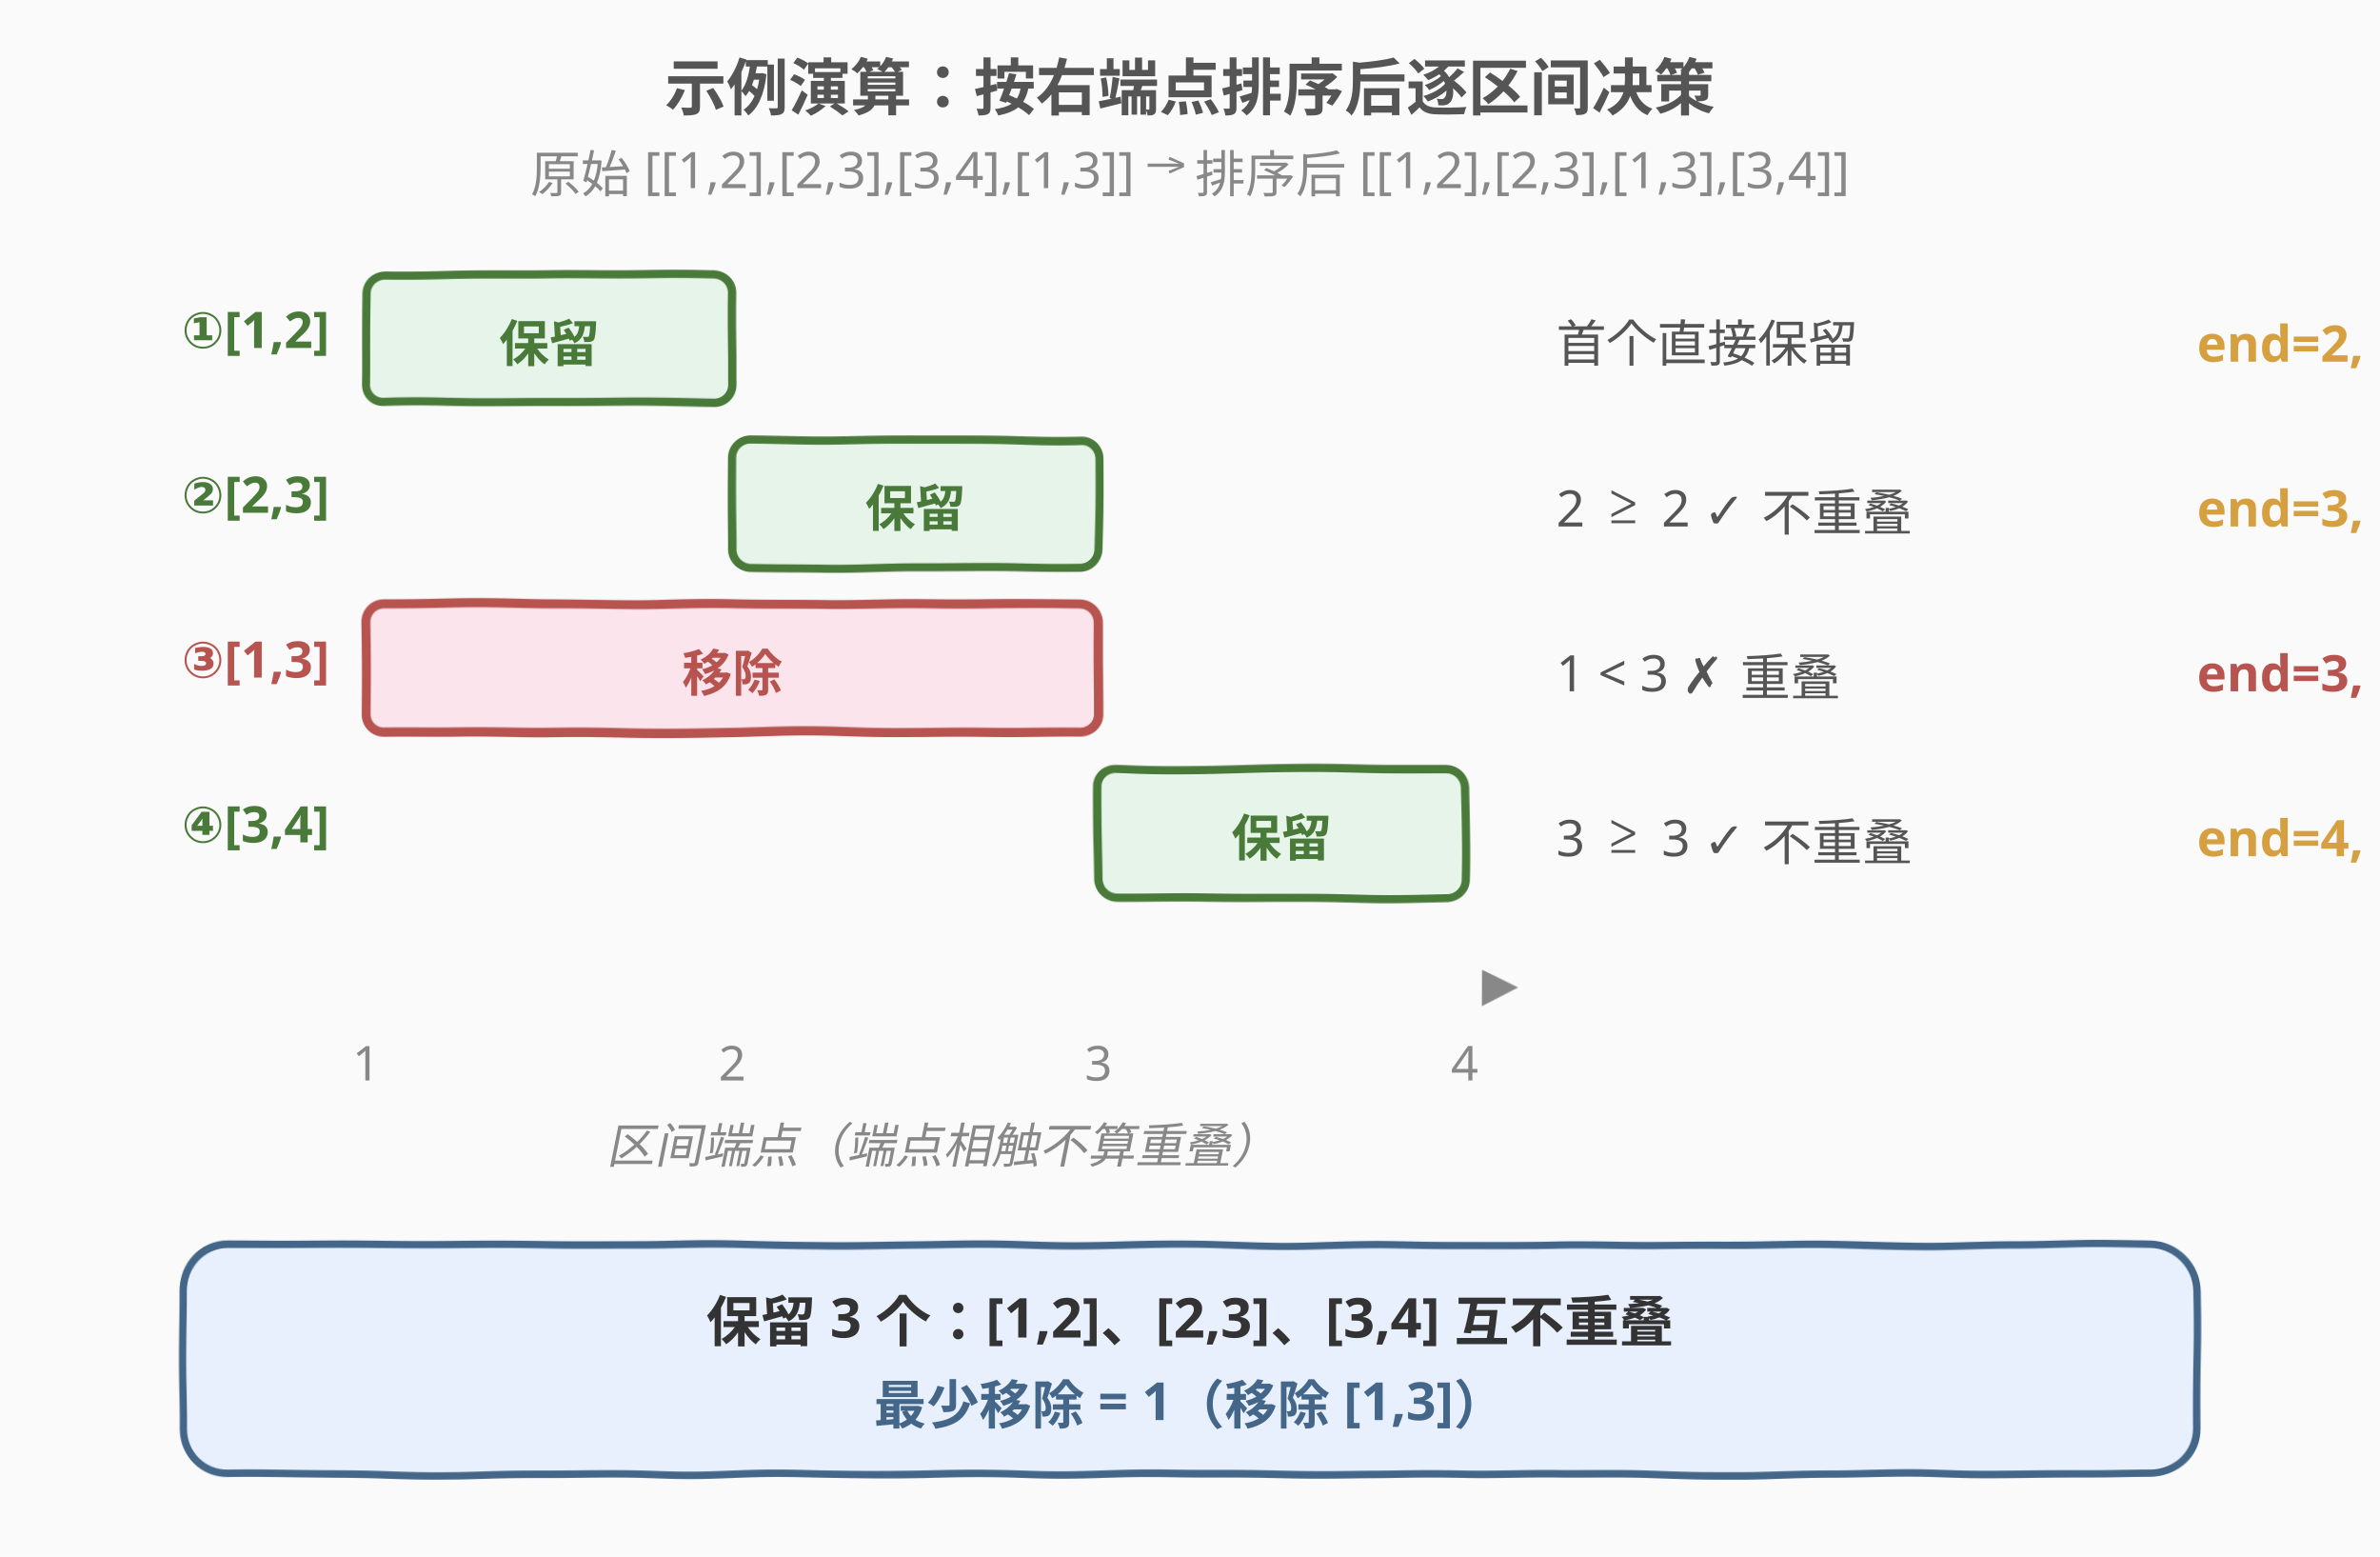
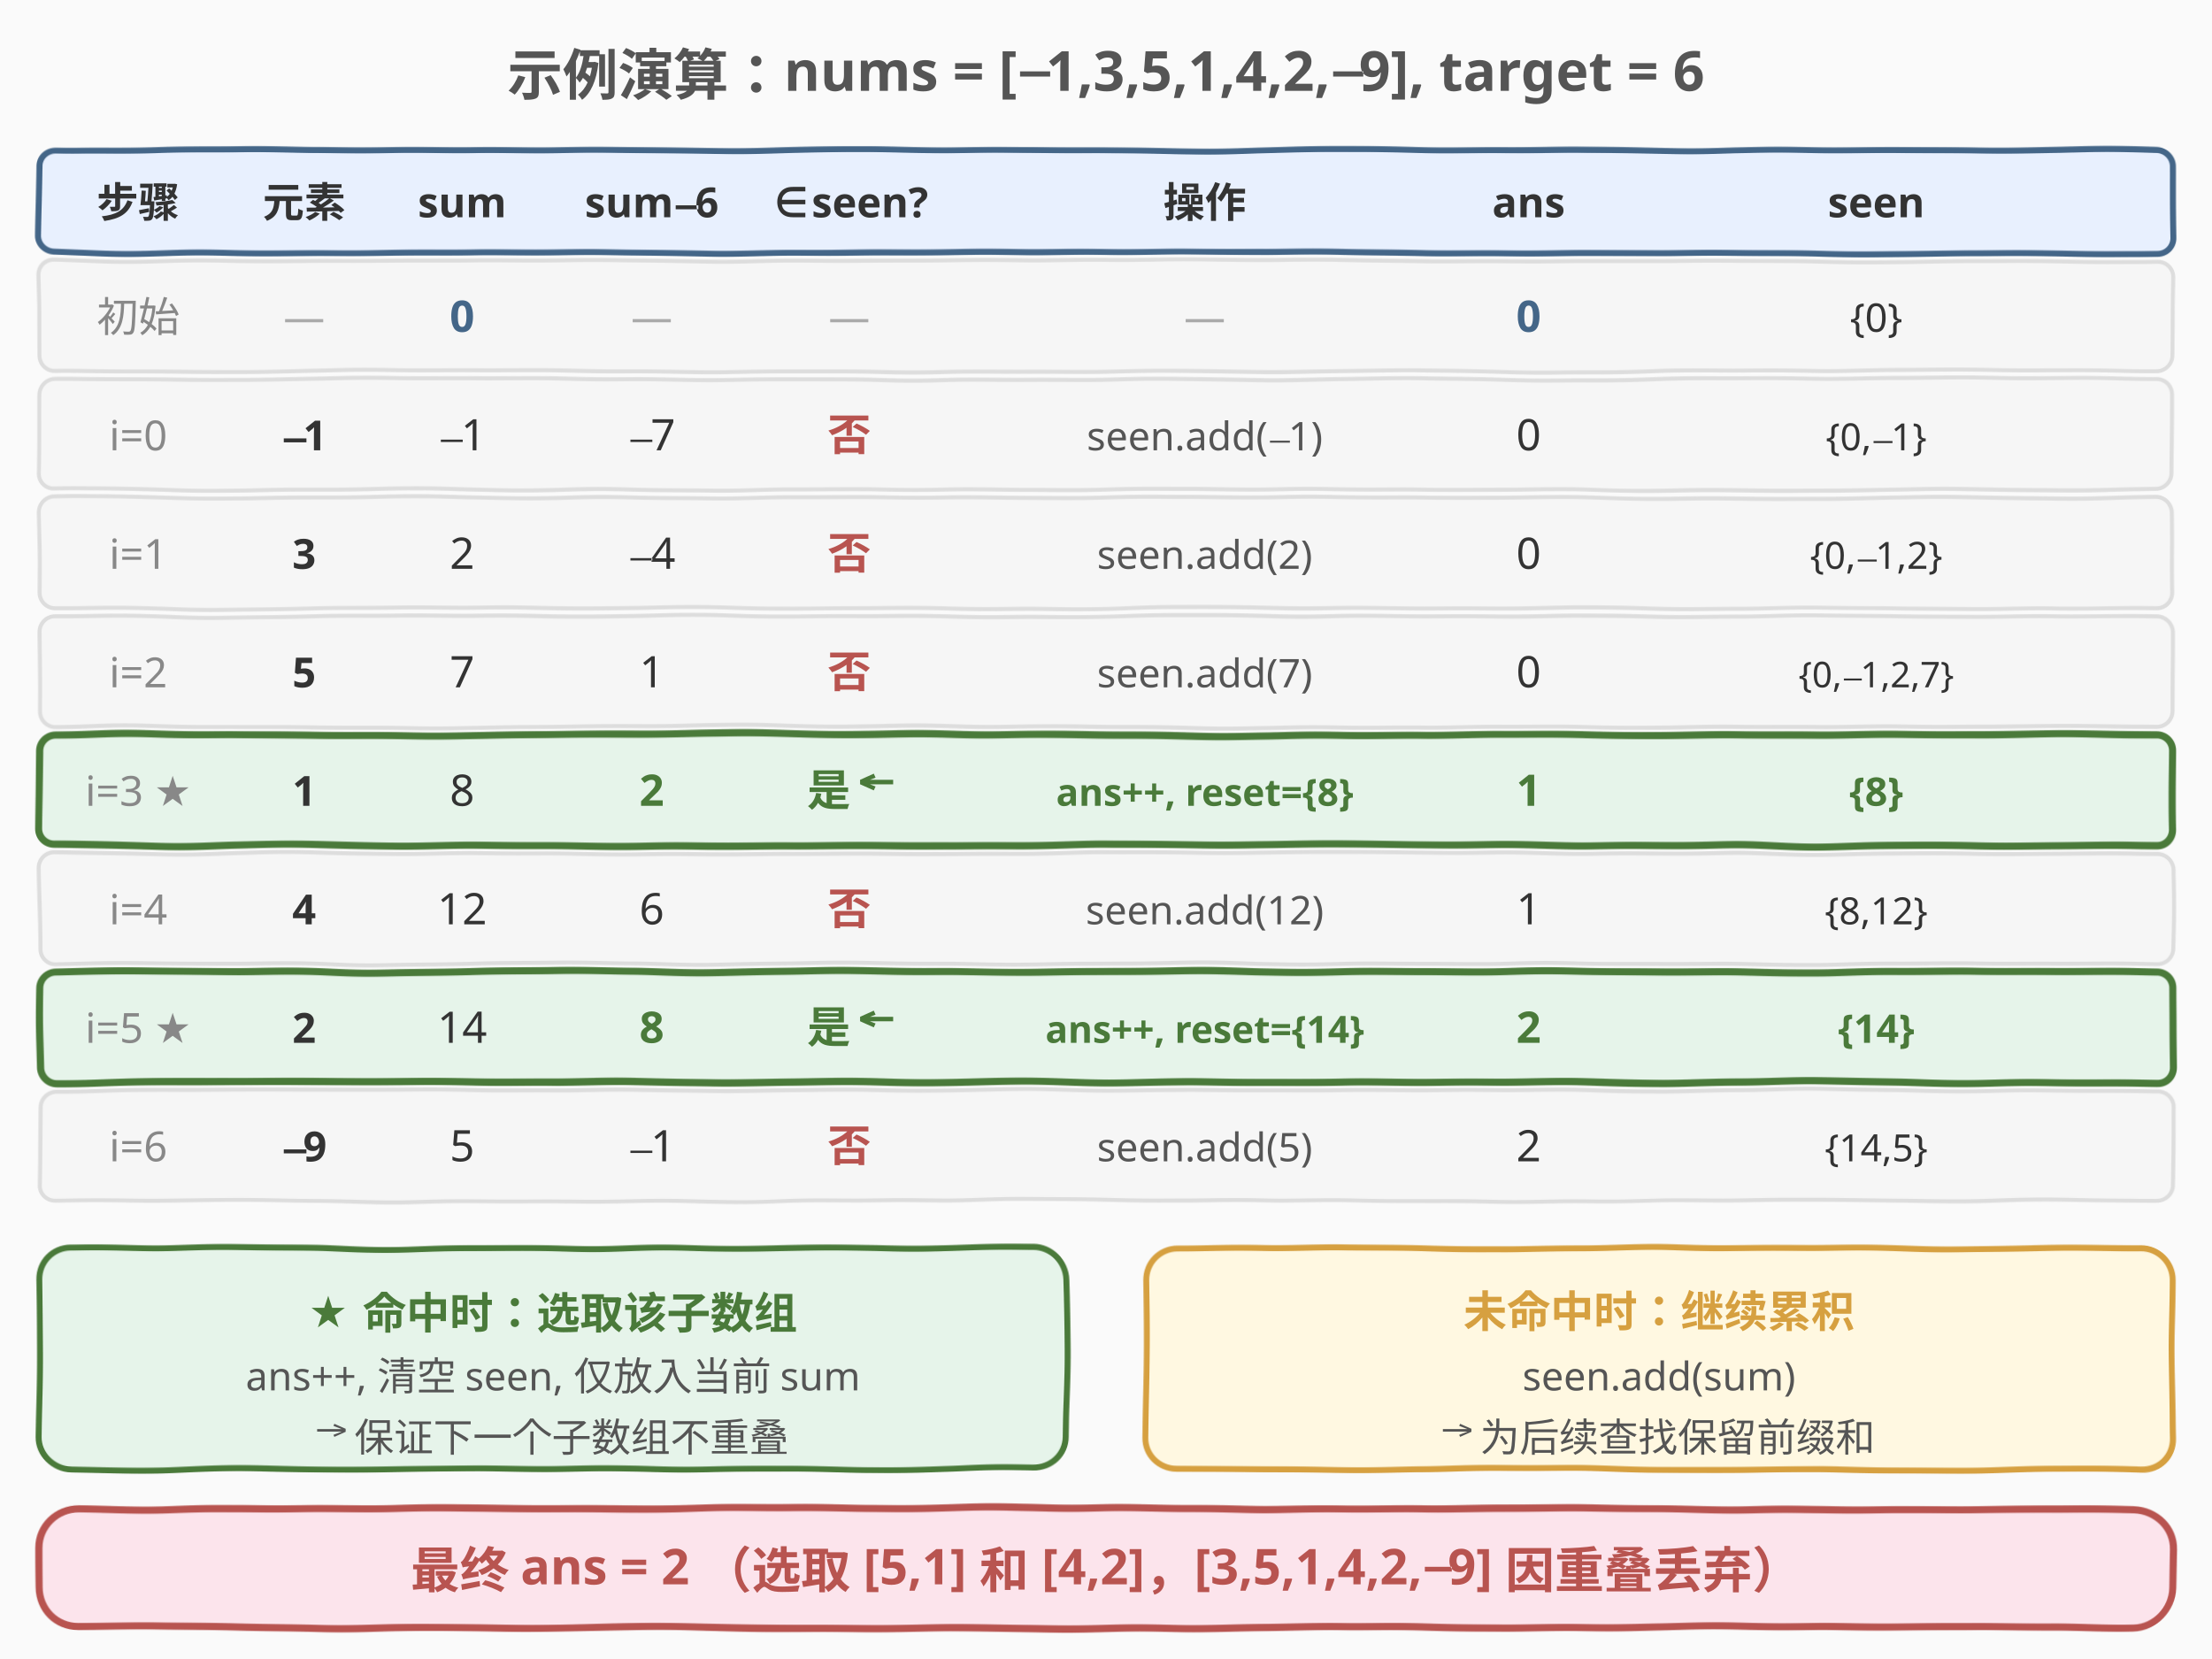
- <svg xmlns="http://www.w3.org/2000/svg" viewBox="0 0 520 340" font-family="'Comic Sans MS', 'Segoe UI', 'Kaiti SC', 楷体, cursive">
+ <svg xmlns="http://www.w3.org/2000/svg" viewBox="0 0 560 420" font-family="'Comic Sans MS', 'Segoe UI', 'Kaiti SC', 楷体, cursive">
  <defs>
    <filter id="rough">
      <feTurbulence type="fractalNoise" baseFrequency="0.02" numOctaves="2" seed="3" />
      <feDisplacementMap in="SourceGraphic" scale="2" />
    </filter>
    <filter id="rough2">
      <feTurbulence type="fractalNoise" baseFrequency="0.025" numOctaves="2" seed="7" />
      <feDisplacementMap in="SourceGraphic" scale="1.5" />
    </filter>
  </defs>
-   <rect width="520" height="340" fill="#fafafa" />
-   <text x="260" y="24" text-anchor="middle" font-size="13.5" fill="#555" font-weight="bold">示例演算：按右端点排序后逐区间决策</text>
-   <text x="260" y="42" text-anchor="middle" font-size="11" fill="#888">原始 [[1,2],[2,3],[3,4],[1,3]] → 排序后 [[1,2],[2,3],[1,3],[3,4]]</text>
-   <text x="72" y="76" text-anchor="end" font-size="11" fill="#4a7a3a" font-weight="bold">①[1,2]</text>
-   <rect x="80" y="60" width="80" height="28" fill="#e6f4ea" stroke="#4a7a3a" stroke-width="1.8" rx="4" filter="url(#rough2)" />
-   <text x="120" y="79" text-anchor="middle" font-size="11" fill="#4a7a3a" font-weight="bold">保留</text>
-   <text x="340" y="79" font-size="11" fill="#555">首个直接保留</text>
-   <text x="480" y="79" font-size="11" fill="#d6a040" font-weight="bold">end=2, rm=0</text>
-   <text x="72" y="112" text-anchor="end" font-size="11" fill="#4a7a3a" font-weight="bold">②[2,3]</text>
-   <rect x="160" y="96" width="80" height="28" fill="#e6f4ea" stroke="#4a7a3a" stroke-width="1.8" rx="4" filter="url(#rough2)" />
-   <text x="200" y="115" text-anchor="middle" font-size="11" fill="#4a7a3a" font-weight="bold">保留</text>
-   <text x="340" y="115" font-size="11" fill="#555">2 ≥ 2 ✓ 不重叠</text>
-   <text x="480" y="115" font-size="11" fill="#d6a040" font-weight="bold">end=3, rm=0</text>
-   <text x="72" y="148" text-anchor="end" font-size="11" fill="#b85450" font-weight="bold">③[1,3]</text>
-   <rect x="80" y="132" width="160" height="28" fill="#fce4ec" stroke="#b85450" stroke-width="2" rx="4" filter="url(#rough2)" />
-   <text x="160" y="151" text-anchor="middle" font-size="11" fill="#b85450" font-weight="bold">移除</text>
-   <text x="340" y="151" font-size="11" fill="#555">1 &lt; 3 ✗ 重叠</text>
-   <text x="480" y="151" font-size="11" fill="#b85450" font-weight="bold">end=3, rm=1</text>
-   <text x="72" y="184" text-anchor="end" font-size="11" fill="#4a7a3a" font-weight="bold">④[3,4]</text>
-   <rect x="240" y="168" width="80" height="28" fill="#e6f4ea" stroke="#4a7a3a" stroke-width="1.8" rx="4" filter="url(#rough2)" />
-   <text x="280" y="187" text-anchor="middle" font-size="11" fill="#4a7a3a" font-weight="bold">保留</text>
-   <text x="340" y="187" font-size="11" fill="#555">3 ≥ 3 ✓ 不重叠</text>
-   <text x="480" y="187" font-size="11" fill="#d6a040" font-weight="bold">end=4, rm=1</text>
-   <line x1="80" y1="216" x2="332" y2="216" stroke="#888" stroke-width="1.6" filter="url(#rough2)" />
-   <path d="M 332 216 L 324 212 L 324 220 Z" fill="#888" filter="url(#rough2)" />
-   <g font-size="10.5" fill="#888" text-anchor="middle">
-     <line x1="80" y1="212" x2="80" y2="222" stroke="#888" stroke-width="1.4" filter="url(#rough2)" />
-     <text x="80" y="236">1</text>
-     <line x1="160" y1="212" x2="160" y2="222" stroke="#888" stroke-width="1.4" filter="url(#rough2)" />
-     <text x="160" y="236">2</text>
-     <line x1="240" y1="212" x2="240" y2="222" stroke="#888" stroke-width="1.4" filter="url(#rough2)" />
-     <text x="240" y="236">3</text>
-     <line x1="320" y1="212" x2="320" y2="222" stroke="#888" stroke-width="1.4" filter="url(#rough2)" />
-     <text x="320" y="236">4</text>
-   </g>
-   <text x="206" y="254" text-anchor="middle" font-size="10.5" fill="#888" font-style="italic">区间端点（端点相触不算重叠）</text>
-   <rect x="40" y="272" width="440" height="50" fill="#e8f0fe" stroke="#446688" stroke-width="1.6" rx="10" filter="url(#rough2)" />
-   <text x="260" y="293" text-anchor="middle" font-size="12" fill="#333" font-weight="bold">保留 3 个：[1,2]、[2,3]、[3,4] 互不重叠</text>
-   <text x="260" y="311" text-anchor="middle" font-size="11.5" fill="#446688" font-weight="bold">最少移除 = 1（移除 [1,3]）</text>
+   <rect width="560" height="420" fill="#fafafa" />
+   <text x="280" y="24" text-anchor="middle" font-size="14" fill="#555" font-weight="bold">示例演算：nums = [−1,3,5,1,4,2,−9], target = 6</text>
+   <rect x="10" y="38" width="540" height="26" fill="#e8f0fe" stroke="#446688" stroke-width="1.5" rx="4" filter="url(#rough2)" />
+   <text x="35" y="55" text-anchor="middle" font-size="10.5" fill="#333" font-weight="bold">步骤</text>
+   <text x="77" y="55" text-anchor="middle" font-size="10.5" fill="#333" font-weight="bold">元素</text>
+   <text x="117" y="55" text-anchor="middle" font-size="10.5" fill="#333" font-weight="bold">sum</text>
+   <text x="165" y="55" text-anchor="middle" font-size="10.5" fill="#333" font-weight="bold">sum−6</text>
+   <text x="215" y="55" text-anchor="middle" font-size="10.5" fill="#333" font-weight="bold">∈seen?</text>
+   <text x="305" y="55" text-anchor="middle" font-size="10.5" fill="#333" font-weight="bold">操作</text>
+   <text x="387" y="55" text-anchor="middle" font-size="10.5" fill="#333" font-weight="bold">ans</text>
+   <text x="475" y="55" text-anchor="middle" font-size="10.5" fill="#333" font-weight="bold">seen</text>
+   <rect x="10" y="66" width="540" height="28" fill="#f6f6f6" stroke="#ddd" stroke-width="1" rx="4" filter="url(#rough2)" />
+   <text x="35" y="84" text-anchor="middle" font-size="10.5" fill="#888">初始</text>
+   <text x="77" y="84" text-anchor="middle" font-size="10.5" fill="#aaa">—</text>
+   <text x="117" y="84" text-anchor="middle" font-size="11" fill="#446688" font-weight="bold">0</text>
+   <text x="165" y="84" text-anchor="middle" font-size="10.5" fill="#aaa">—</text>
+   <text x="215" y="84" text-anchor="middle" font-size="10.5" fill="#aaa">—</text>
+   <text x="305" y="84" text-anchor="middle" font-size="10.5" fill="#aaa">—</text>
+   <text x="387" y="84" text-anchor="middle" font-size="11" fill="#446688" font-weight="bold">0</text>
+   <text x="475" y="84" text-anchor="middle" font-size="10" fill="#333">{0}</text>
+   <rect x="10" y="96" width="540" height="28" fill="#f6f6f6" stroke="#ddd" stroke-width="1" rx="4" filter="url(#rough2)" />
+   <text x="35" y="114" text-anchor="middle" font-size="10.5" fill="#888">i=0</text>
+   <text x="77" y="114" text-anchor="middle" font-size="10.5" fill="#333" font-weight="bold">−1</text>
+   <text x="117" y="114" text-anchor="middle" font-size="11" fill="#333">−1</text>
+   <text x="165" y="114" text-anchor="middle" font-size="11" fill="#333">−7</text>
+   <text x="215" y="114" text-anchor="middle" font-size="11" fill="#b85450" font-weight="bold">否</text>
+   <text x="305" y="114" text-anchor="middle" font-size="10" fill="#555">seen.add(−1)</text>
+   <text x="387" y="114" text-anchor="middle" font-size="11" fill="#333">0</text>
+   <text x="475" y="114" text-anchor="middle" font-size="9.5" fill="#333">{0,−1}</text>
+   <rect x="10" y="126" width="540" height="28" fill="#f6f6f6" stroke="#ddd" stroke-width="1" rx="4" filter="url(#rough2)" />
+   <text x="35" y="144" text-anchor="middle" font-size="10.5" fill="#888">i=1</text>
+   <text x="77" y="144" text-anchor="middle" font-size="10.5" fill="#333" font-weight="bold">3</text>
+   <text x="117" y="144" text-anchor="middle" font-size="11" fill="#333">2</text>
+   <text x="165" y="144" text-anchor="middle" font-size="11" fill="#333">−4</text>
+   <text x="215" y="144" text-anchor="middle" font-size="11" fill="#b85450" font-weight="bold">否</text>
+   <text x="305" y="144" text-anchor="middle" font-size="10" fill="#555">seen.add(2)</text>
+   <text x="387" y="144" text-anchor="middle" font-size="11" fill="#333">0</text>
+   <text x="475" y="144" text-anchor="middle" font-size="9.5" fill="#333">{0,−1,2}</text>
+   <rect x="10" y="156" width="540" height="28" fill="#f6f6f6" stroke="#ddd" stroke-width="1" rx="4" filter="url(#rough2)" />
+   <text x="35" y="174" text-anchor="middle" font-size="10.5" fill="#888">i=2</text>
+   <text x="77" y="174" text-anchor="middle" font-size="10.5" fill="#333" font-weight="bold">5</text>
+   <text x="117" y="174" text-anchor="middle" font-size="11" fill="#333">7</text>
+   <text x="165" y="174" text-anchor="middle" font-size="11" fill="#333">1</text>
+   <text x="215" y="174" text-anchor="middle" font-size="11" fill="#b85450" font-weight="bold">否</text>
+   <text x="305" y="174" text-anchor="middle" font-size="10" fill="#555">seen.add(7)</text>
+   <text x="387" y="174" text-anchor="middle" font-size="11" fill="#333">0</text>
+   <text x="475" y="174" text-anchor="middle" font-size="9" fill="#333">{0,−1,2,7}</text>
+   <rect x="10" y="186" width="540" height="28" fill="#e6f4ea" stroke="#4a7a3a" stroke-width="1.8" rx="4" filter="url(#rough2)" />
+   <text x="35" y="204" text-anchor="middle" font-size="10.5" fill="#888">i=3 ★</text>
+   <text x="77" y="204" text-anchor="middle" font-size="10.5" fill="#333" font-weight="bold">1</text>
+   <text x="117" y="204" text-anchor="middle" font-size="11" fill="#333">8</text>
+   <text x="165" y="204" text-anchor="middle" font-size="11" fill="#4a7a3a" font-weight="bold">2</text>
+   <text x="215" y="204" text-anchor="middle" font-size="11" fill="#4a7a3a" font-weight="bold">是 ←</text>
+   <text x="305" y="204" text-anchor="middle" font-size="9.5" fill="#4a7a3a" font-weight="bold">ans++, reset={8}</text>
+   <text x="387" y="204" text-anchor="middle" font-size="11" fill="#4a7a3a" font-weight="bold">1</text>
+   <text x="475" y="204" text-anchor="middle" font-size="10" fill="#4a7a3a" font-weight="bold">{8}</text>
+   <rect x="10" y="216" width="540" height="28" fill="#f6f6f6" stroke="#ddd" stroke-width="1" rx="4" filter="url(#rough2)" />
+   <text x="35" y="234" text-anchor="middle" font-size="10.5" fill="#888">i=4</text>
+   <text x="77" y="234" text-anchor="middle" font-size="10.5" fill="#333" font-weight="bold">4</text>
+   <text x="117" y="234" text-anchor="middle" font-size="11" fill="#333">12</text>
+   <text x="165" y="234" text-anchor="middle" font-size="11" fill="#333">6</text>
+   <text x="215" y="234" text-anchor="middle" font-size="11" fill="#b85450" font-weight="bold">否</text>
+   <text x="305" y="234" text-anchor="middle" font-size="10" fill="#555">seen.add(12)</text>
+   <text x="387" y="234" text-anchor="middle" font-size="11" fill="#333">1</text>
+   <text x="475" y="234" text-anchor="middle" font-size="9.5" fill="#333">{8,12}</text>
+   <rect x="10" y="246" width="540" height="28" fill="#e6f4ea" stroke="#4a7a3a" stroke-width="1.8" rx="4" filter="url(#rough2)" />
+   <text x="35" y="264" text-anchor="middle" font-size="10.5" fill="#888">i=5 ★</text>
+   <text x="77" y="264" text-anchor="middle" font-size="10.5" fill="#333" font-weight="bold">2</text>
+   <text x="117" y="264" text-anchor="middle" font-size="11" fill="#333">14</text>
+   <text x="165" y="264" text-anchor="middle" font-size="11" fill="#4a7a3a" font-weight="bold">8</text>
+   <text x="215" y="264" text-anchor="middle" font-size="11" fill="#4a7a3a" font-weight="bold">是 ←</text>
+   <text x="305" y="264" text-anchor="middle" font-size="9.5" fill="#4a7a3a" font-weight="bold">ans++, reset={14}</text>
+   <text x="387" y="264" text-anchor="middle" font-size="11" fill="#4a7a3a" font-weight="bold">2</text>
+   <text x="475" y="264" text-anchor="middle" font-size="10" fill="#4a7a3a" font-weight="bold">{14}</text>
+   <rect x="10" y="276" width="540" height="28" fill="#f6f6f6" stroke="#ddd" stroke-width="1" rx="4" filter="url(#rough2)" />
+   <text x="35" y="294" text-anchor="middle" font-size="10.5" fill="#888">i=6</text>
+   <text x="77" y="294" text-anchor="middle" font-size="10.5" fill="#333" font-weight="bold">−9</text>
+   <text x="117" y="294" text-anchor="middle" font-size="11" fill="#333">5</text>
+   <text x="165" y="294" text-anchor="middle" font-size="11" fill="#333">−1</text>
+   <text x="215" y="294" text-anchor="middle" font-size="11" fill="#b85450" font-weight="bold">否</text>
+   <text x="305" y="294" text-anchor="middle" font-size="10" fill="#555">seen.add(5)</text>
+   <text x="387" y="294" text-anchor="middle" font-size="11" fill="#333">2</text>
+   <text x="475" y="294" text-anchor="middle" font-size="9.5" fill="#333">{14,5}</text>
+   <rect x="10" y="316" width="260" height="56" fill="#e6f4ea" stroke="#4a7a3a" stroke-width="1.5" rx="8" filter="url(#rough2)" />
+   <text x="140" y="336" text-anchor="middle" font-size="11" fill="#4a7a3a" font-weight="bold">★ 命中时：选取该子数组</text>
+   <text x="140" y="352" text-anchor="middle" font-size="10" fill="#555">ans++, 清空 seen, 仅放入当前 sum</text>
+   <text x="140" y="366" text-anchor="middle" font-size="10" fill="#555">→ 保证下一个子数组不重叠</text>
+   <rect x="290" y="316" width="260" height="56" fill="#fff8e1" stroke="#d6a040" stroke-width="1.5" rx="8" filter="url(#rough2)" />
+   <text x="420" y="336" text-anchor="middle" font-size="11" fill="#d6a040" font-weight="bold">未命中时：继续累积</text>
+   <text x="420" y="352" text-anchor="middle" font-size="10" fill="#555">seen.add(sum)</text>
+   <text x="420" y="366" text-anchor="middle" font-size="10" fill="#555">→ 为后续查找保留前缀和</text>
+   <rect x="10" y="382" width="540" height="30" fill="#fce4ec" stroke="#b85450" stroke-width="1.8" rx="10" filter="url(#rough2)" />
+   <text x="280" y="402" text-anchor="middle" font-size="12.5" fill="#b85450" font-weight="bold">最终 ans = 2   （选取 [5,1] 和 [4,2]，[3,5,1,4,2,−9] 因重叠丢弃）</text>
</svg>
